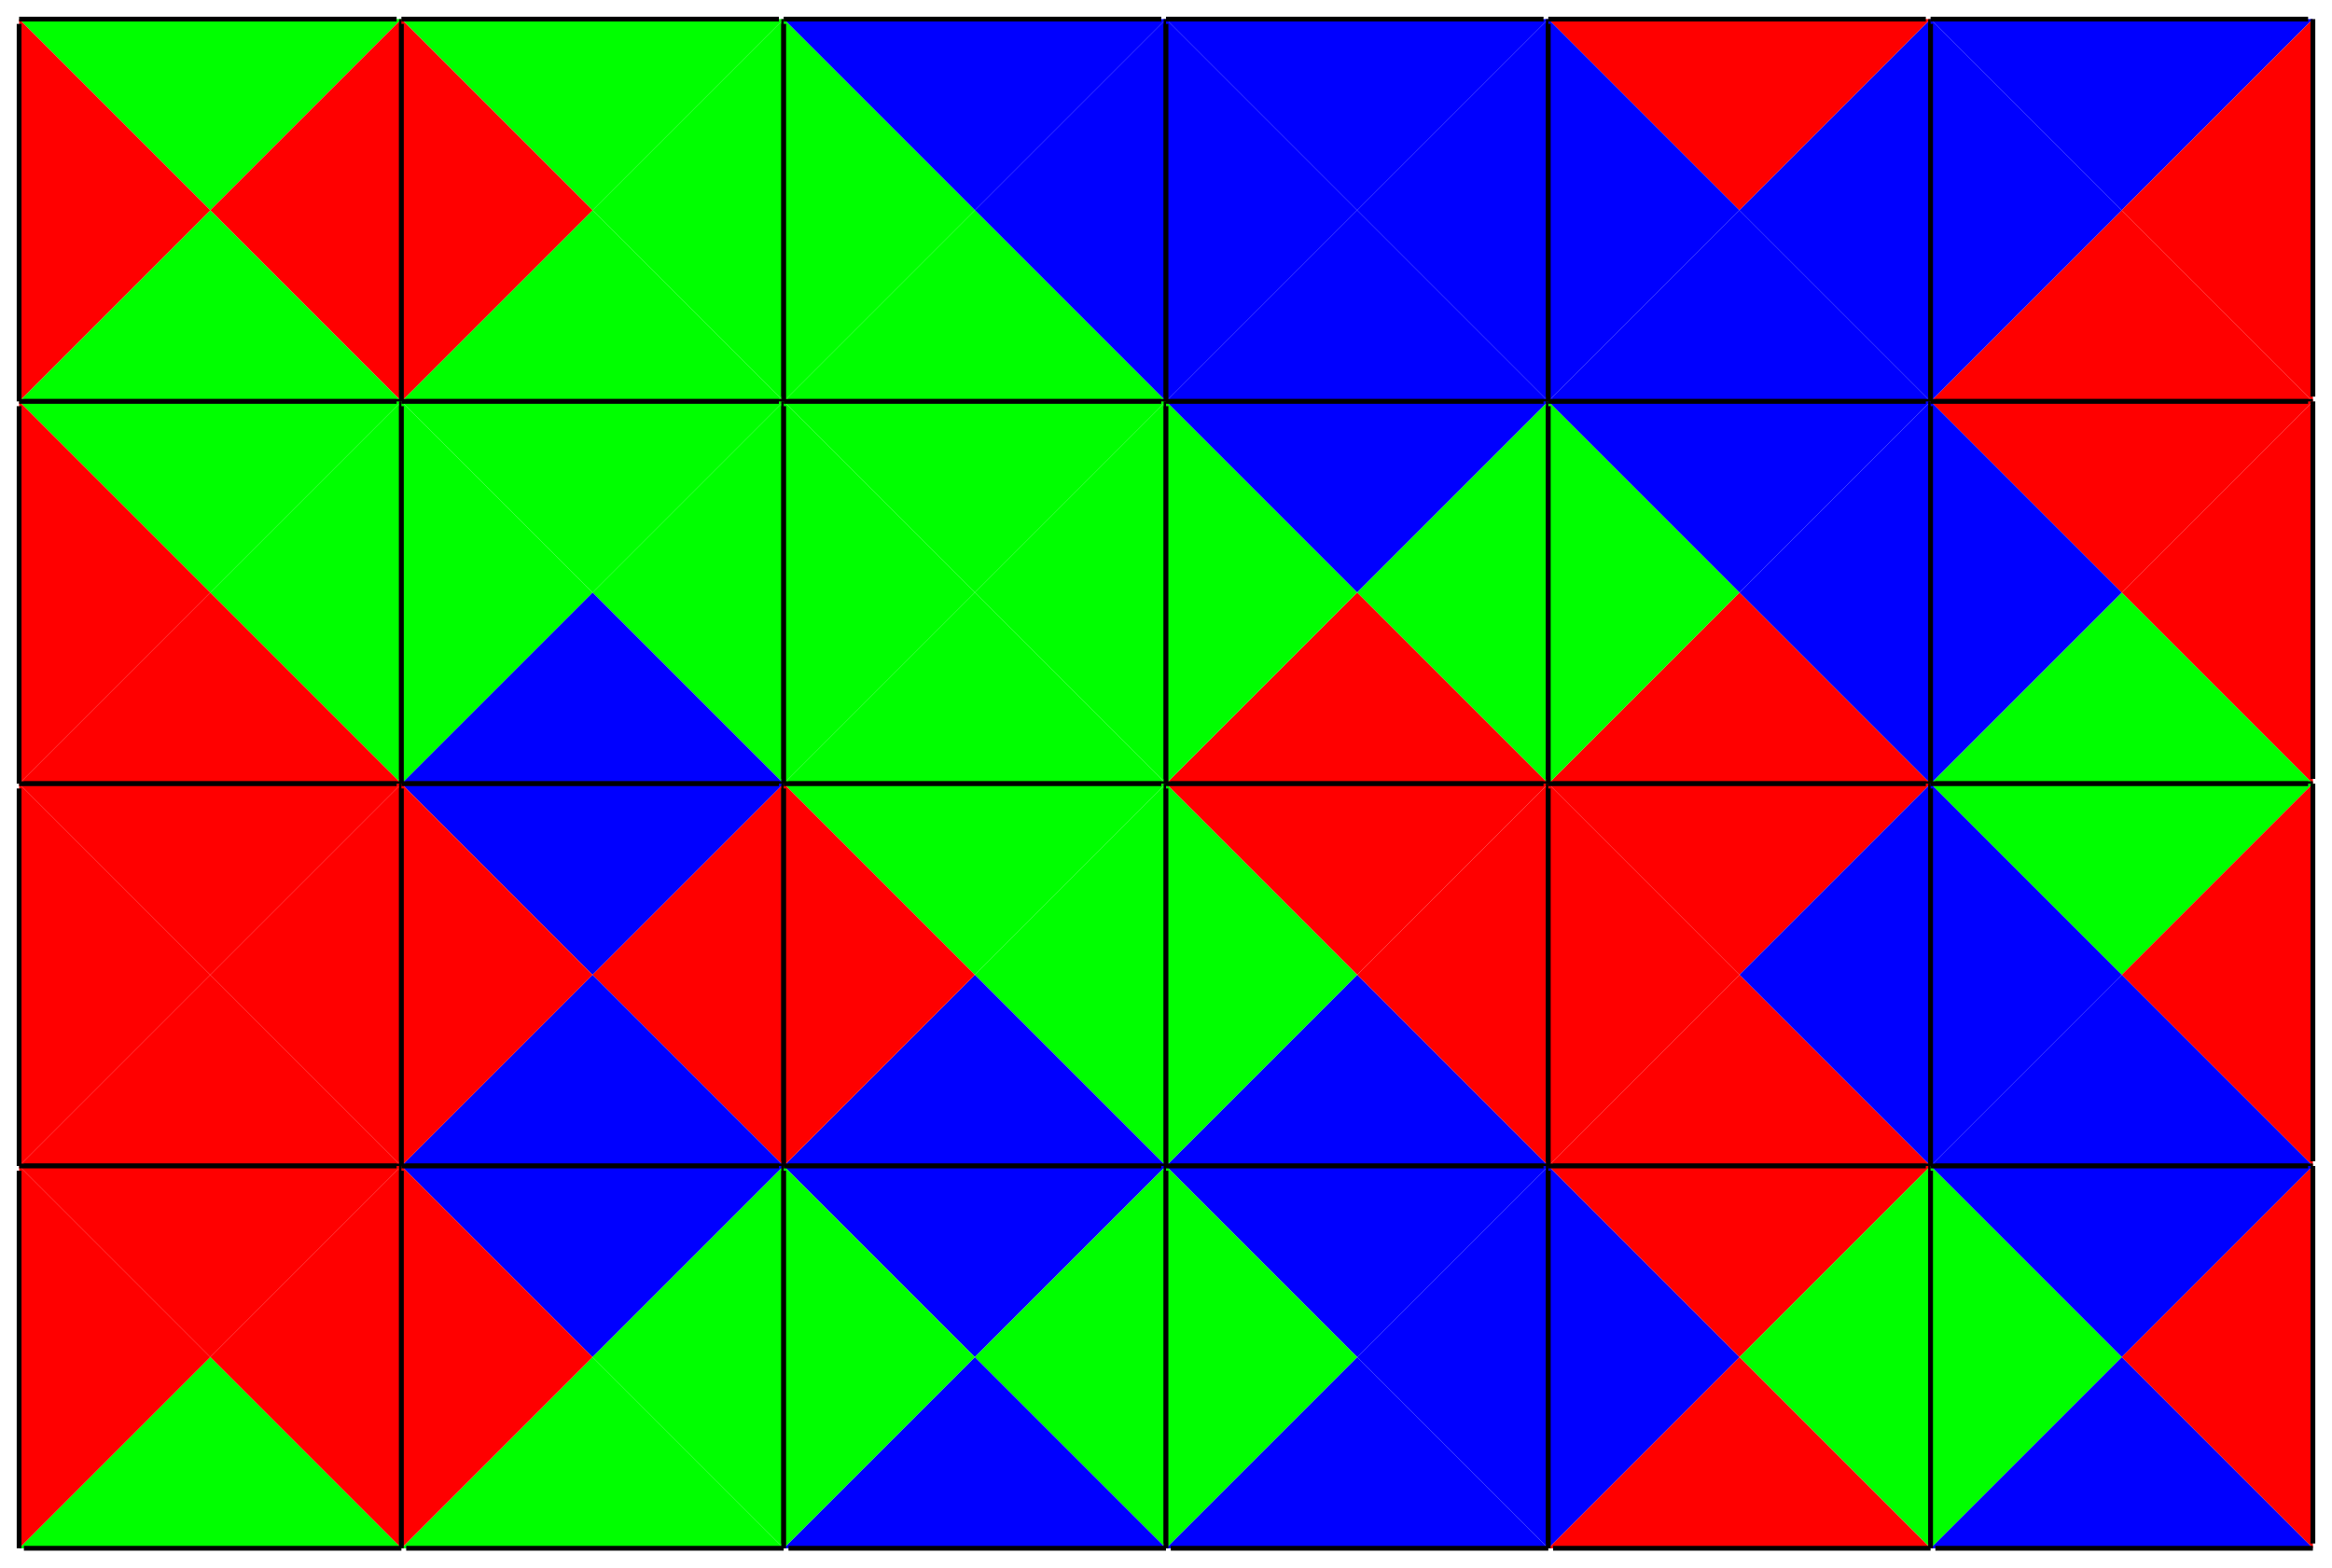
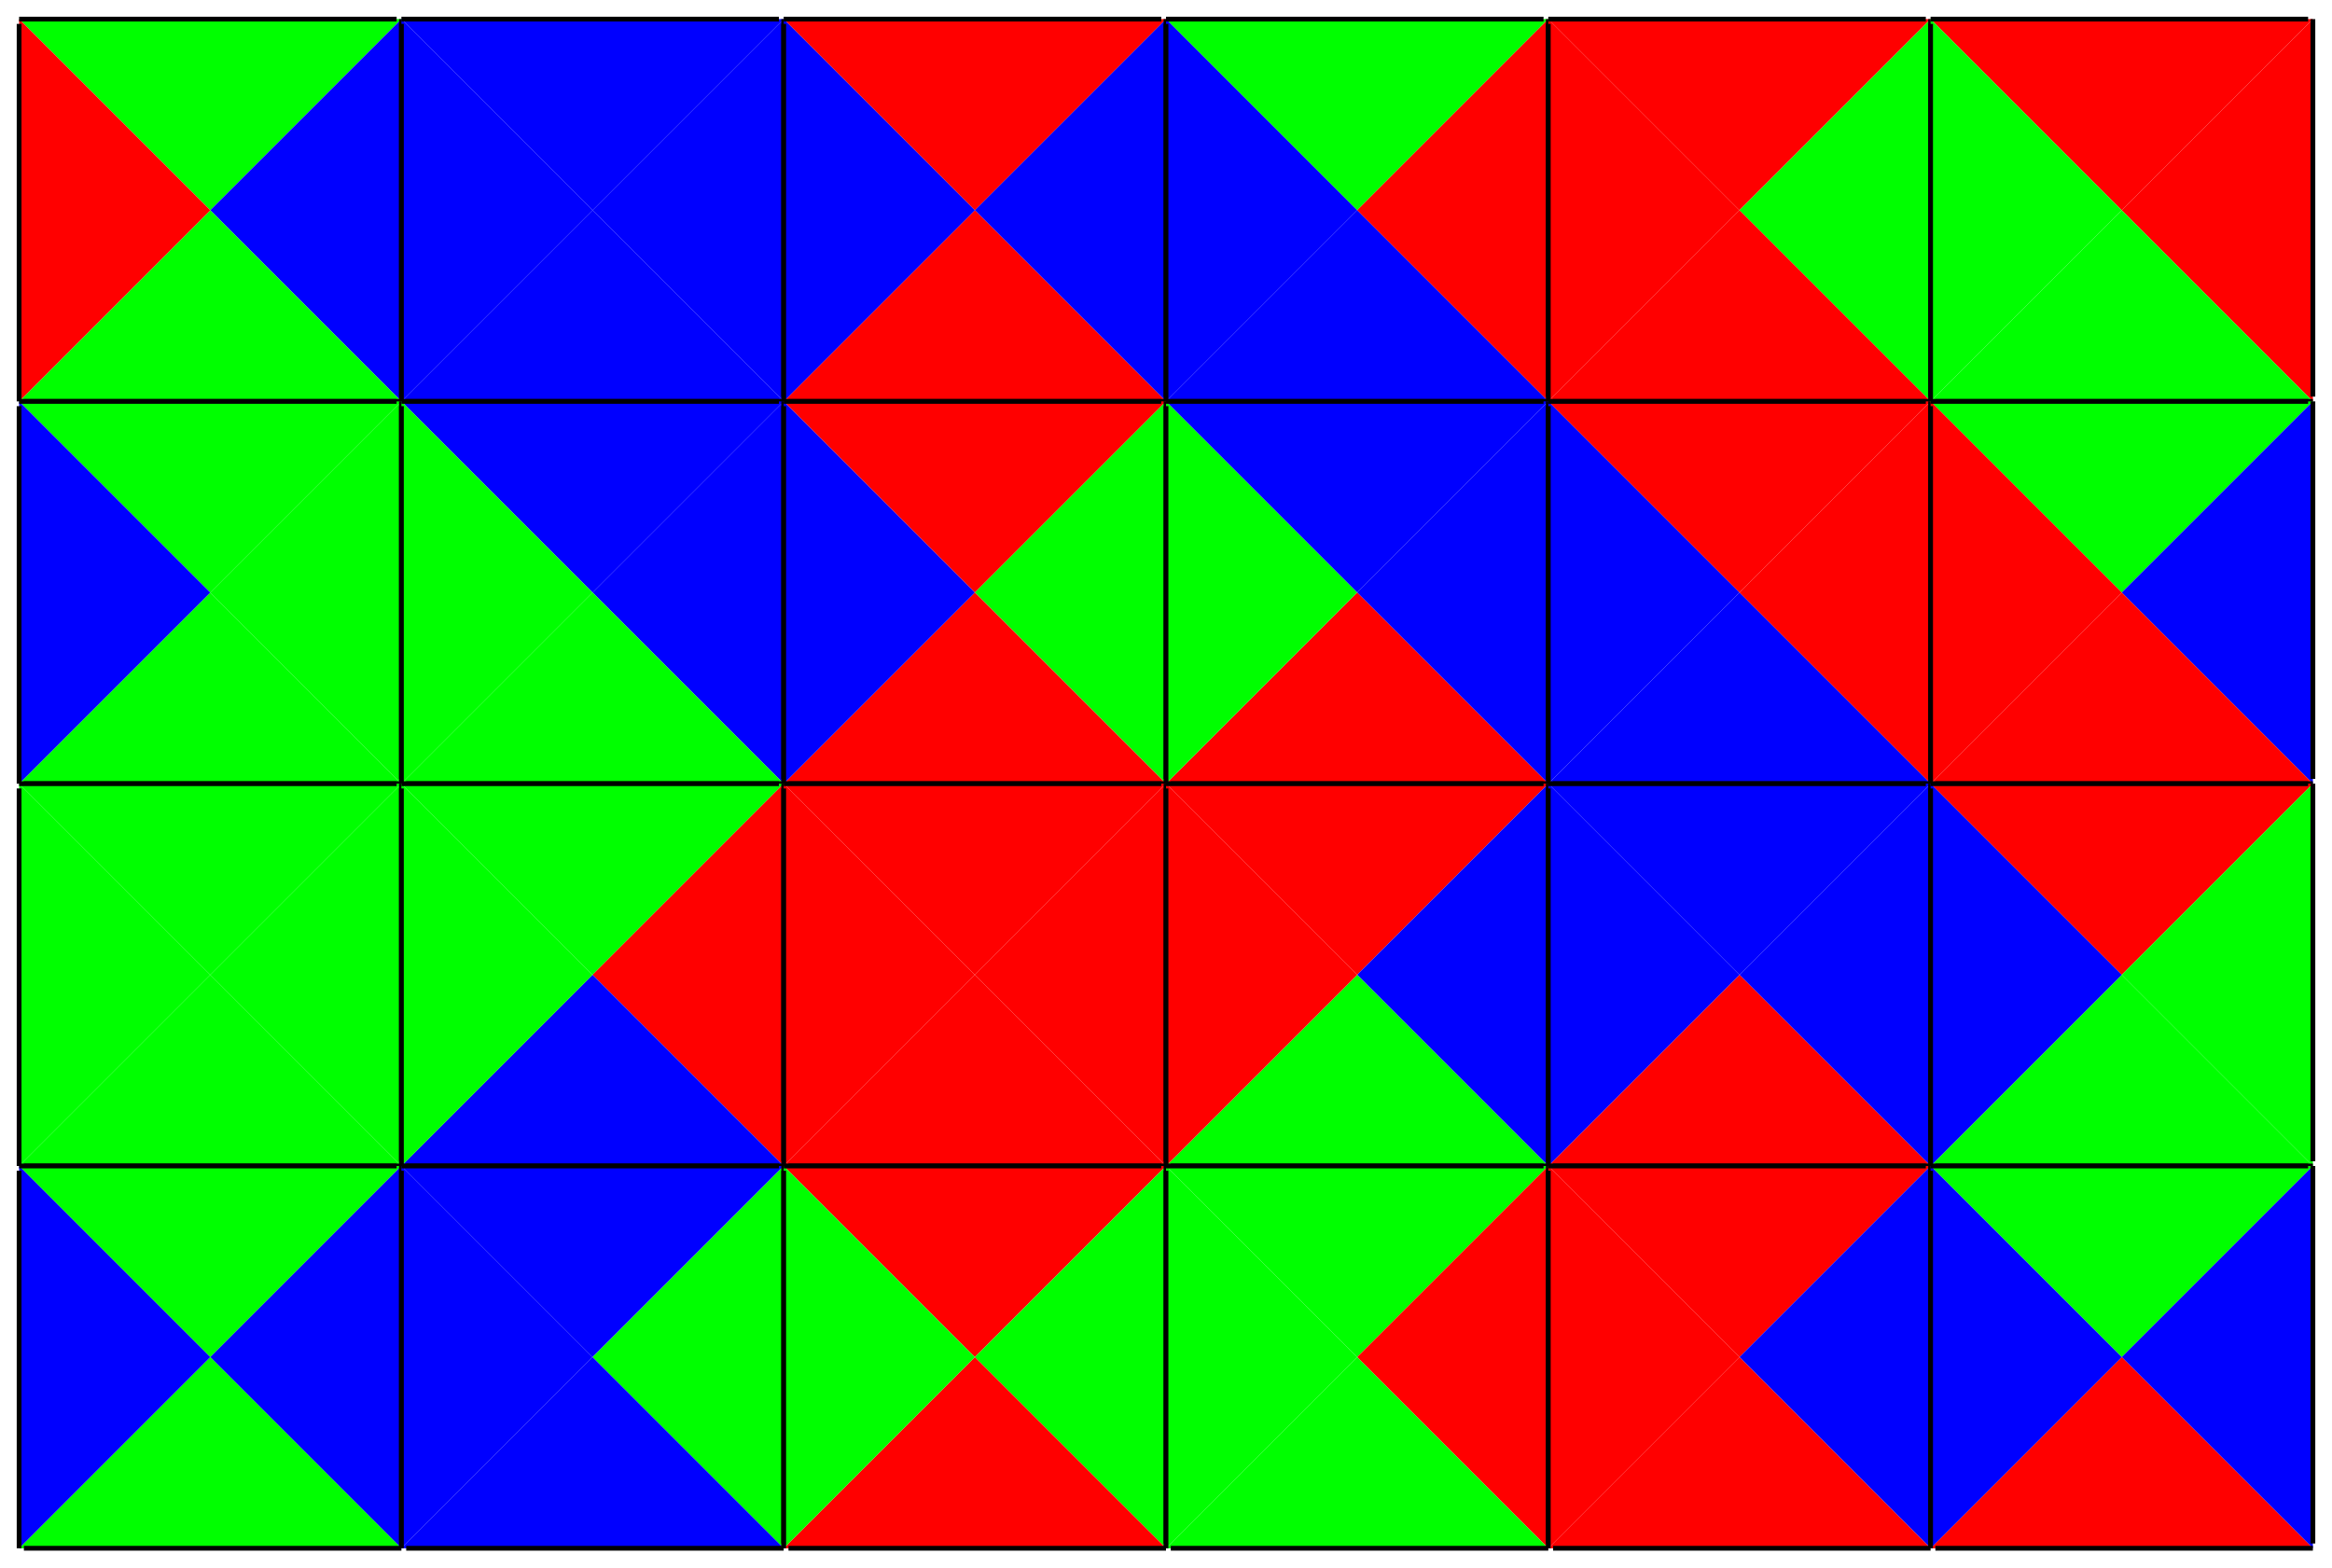
<svg xmlns="http://www.w3.org/2000/svg" width="488" height="328" text-rendering="auto" shape-rendering="auto">
  <defs />
  <g style="fill: rgb(0,255,0); fill-opacity: 1.0; stroke: none" transform="matrix(1,0,0,1,0,0)">
    <path d="M 4 4 L 84 4 L 44 44 M 4 4" />
  </g>
-   <g style="fill: rgb(255,0,0); fill-opacity: 1.0; stroke: none" transform="matrix(1,0,0,1,0,0)">
+   <g style="fill: rgb(0,0,255); fill-opacity: 1.0; stroke: none" transform="matrix(1,0,0,1,0,0)">
    <path d="M 84 4 L 84 84 L 44 44 M 84 4" />
  </g>
  <g style="fill: rgb(0,255,0); fill-opacity: 1.0; stroke: none" transform="matrix(1,0,0,1,0,0)">
    <path d="M 4 84 L 84 84 L 44 44 M 4 84" />
  </g>
  <g style="fill: rgb(255,0,0); fill-opacity: 1.0; stroke: none" transform="matrix(1,0,0,1,0,0)">
    <path d="M 4 4 L 4 84 L 44 44 M 4 4" />
  </g>
  <line x1="4" y1="4" x2="83" y2="4" style="stroke-width: 1.0;stroke: rgb(0,0,0);stroke-opacity: 1.0;" transform="matrix(1,0,0,1,0,0)" />
  <line x1="84" y1="4" x2="84" y2="83" style="stroke-width: 1.0;stroke: rgb(0,0,0);stroke-opacity: 1.0;" transform="matrix(1,0,0,1,0,0)" />
  <line x1="84" y1="84" x2="5" y2="84" style="stroke-width: 1.0;stroke: rgb(0,0,0);stroke-opacity: 1.0;" transform="matrix(1,0,0,1,0,0)" />
  <line x1="4" y1="84" x2="4" y2="5" style="stroke-width: 1.0;stroke: rgb(0,0,0);stroke-opacity: 1.0;" transform="matrix(1,0,0,1,0,0)" />
  <g style="fill: rgb(0,255,0); fill-opacity: 1.0; stroke: none" transform="matrix(1,0,0,1,0,0)">
    <path d="M 4 84 L 84 84 L 44 124 M 4 84" />
  </g>
  <g style="fill: rgb(0,255,0); fill-opacity: 1.0; stroke: none" transform="matrix(1,0,0,1,0,0)">
    <path d="M 84 84 L 84 164 L 44 124 M 84 84" />
  </g>
-   <g style="fill: rgb(255,0,0); fill-opacity: 1.0; stroke: none" transform="matrix(1,0,0,1,0,0)">
+   <g style="fill: rgb(0,255,0); fill-opacity: 1.0; stroke: none" transform="matrix(1,0,0,1,0,0)">
    <path d="M 4 164 L 84 164 L 44 124 M 4 164" />
  </g>
-   <g style="fill: rgb(255,0,0); fill-opacity: 1.0; stroke: none" transform="matrix(1,0,0,1,0,0)">
+   <g style="fill: rgb(0,0,255); fill-opacity: 1.0; stroke: none" transform="matrix(1,0,0,1,0,0)">
    <path d="M 4 84 L 4 164 L 44 124 M 4 84" />
  </g>
  <line x1="4" y1="84" x2="83" y2="84" style="stroke-width: 1.0;stroke: rgb(0,0,0);stroke-opacity: 1.0;" transform="matrix(1,0,0,1,0,0)" />
  <line x1="84" y1="84" x2="84" y2="163" style="stroke-width: 1.0;stroke: rgb(0,0,0);stroke-opacity: 1.0;" transform="matrix(1,0,0,1,0,0)" />
  <line x1="84" y1="164" x2="5" y2="164" style="stroke-width: 1.0;stroke: rgb(0,0,0);stroke-opacity: 1.0;" transform="matrix(1,0,0,1,0,0)" />
  <line x1="4" y1="164" x2="4" y2="85" style="stroke-width: 1.0;stroke: rgb(0,0,0);stroke-opacity: 1.0;" transform="matrix(1,0,0,1,0,0)" />
-   <g style="fill: rgb(255,0,0); fill-opacity: 1.0; stroke: none" transform="matrix(1,0,0,1,0,0)">
+   <g style="fill: rgb(0,255,0); fill-opacity: 1.0; stroke: none" transform="matrix(1,0,0,1,0,0)">
    <path d="M 4 164 L 84 164 L 44 204 M 4 164" />
  </g>
-   <g style="fill: rgb(255,0,0); fill-opacity: 1.0; stroke: none" transform="matrix(1,0,0,1,0,0)">
+   <g style="fill: rgb(0,255,0); fill-opacity: 1.0; stroke: none" transform="matrix(1,0,0,1,0,0)">
    <path d="M 84 164 L 84 244 L 44 204 M 84 164" />
  </g>
-   <g style="fill: rgb(255,0,0); fill-opacity: 1.0; stroke: none" transform="matrix(1,0,0,1,0,0)">
+   <g style="fill: rgb(0,255,0); fill-opacity: 1.0; stroke: none" transform="matrix(1,0,0,1,0,0)">
    <path d="M 4 244 L 84 244 L 44 204 M 4 244" />
  </g>
-   <g style="fill: rgb(255,0,0); fill-opacity: 1.0; stroke: none" transform="matrix(1,0,0,1,0,0)">
+   <g style="fill: rgb(0,255,0); fill-opacity: 1.0; stroke: none" transform="matrix(1,0,0,1,0,0)">
    <path d="M 4 164 L 4 244 L 44 204 M 4 164" />
  </g>
  <line x1="4" y1="164" x2="83" y2="164" style="stroke-width: 1.0;stroke: rgb(0,0,0);stroke-opacity: 1.0;" transform="matrix(1,0,0,1,0,0)" />
  <line x1="84" y1="164" x2="84" y2="243" style="stroke-width: 1.0;stroke: rgb(0,0,0);stroke-opacity: 1.0;" transform="matrix(1,0,0,1,0,0)" />
  <line x1="84" y1="244" x2="5" y2="244" style="stroke-width: 1.0;stroke: rgb(0,0,0);stroke-opacity: 1.0;" transform="matrix(1,0,0,1,0,0)" />
  <line x1="4" y1="244" x2="4" y2="165" style="stroke-width: 1.0;stroke: rgb(0,0,0);stroke-opacity: 1.0;" transform="matrix(1,0,0,1,0,0)" />
-   <g style="fill: rgb(255,0,0); fill-opacity: 1.0; stroke: none" transform="matrix(1,0,0,1,0,0)">
+   <g style="fill: rgb(0,255,0); fill-opacity: 1.0; stroke: none" transform="matrix(1,0,0,1,0,0)">
    <path d="M 4 244 L 84 244 L 44 284 M 4 244" />
  </g>
-   <g style="fill: rgb(255,0,0); fill-opacity: 1.0; stroke: none" transform="matrix(1,0,0,1,0,0)">
+   <g style="fill: rgb(0,0,255); fill-opacity: 1.0; stroke: none" transform="matrix(1,0,0,1,0,0)">
    <path d="M 84 244 L 84 324 L 44 284 M 84 244" />
  </g>
  <g style="fill: rgb(0,255,0); fill-opacity: 1.0; stroke: none" transform="matrix(1,0,0,1,0,0)">
    <path d="M 4 324 L 84 324 L 44 284 M 4 324" />
  </g>
-   <g style="fill: rgb(255,0,0); fill-opacity: 1.0; stroke: none" transform="matrix(1,0,0,1,0,0)">
+   <g style="fill: rgb(0,0,255); fill-opacity: 1.0; stroke: none" transform="matrix(1,0,0,1,0,0)">
    <path d="M 4 244 L 4 324 L 44 284 M 4 244" />
  </g>
  <line x1="4" y1="244" x2="83" y2="244" style="stroke-width: 1.0;stroke: rgb(0,0,0);stroke-opacity: 1.0;" transform="matrix(1,0,0,1,0,0)" />
  <line x1="84" y1="244" x2="84" y2="323" style="stroke-width: 1.0;stroke: rgb(0,0,0);stroke-opacity: 1.0;" transform="matrix(1,0,0,1,0,0)" />
  <line x1="84" y1="324" x2="5" y2="324" style="stroke-width: 1.0;stroke: rgb(0,0,0);stroke-opacity: 1.0;" transform="matrix(1,0,0,1,0,0)" />
  <line x1="4" y1="324" x2="4" y2="245" style="stroke-width: 1.0;stroke: rgb(0,0,0);stroke-opacity: 1.0;" transform="matrix(1,0,0,1,0,0)" />
-   <g style="fill: rgb(0,255,0); fill-opacity: 1.0; stroke: none" transform="matrix(1,0,0,1,0,0)">
+   <g style="fill: rgb(0,0,255); fill-opacity: 1.0; stroke: none" transform="matrix(1,0,0,1,0,0)">
    <path d="M 84 4 L 164 4 L 124 44 M 84 4" />
  </g>
-   <g style="fill: rgb(0,255,0); fill-opacity: 1.0; stroke: none" transform="matrix(1,0,0,1,0,0)">
+   <g style="fill: rgb(0,0,255); fill-opacity: 1.0; stroke: none" transform="matrix(1,0,0,1,0,0)">
    <path d="M 164 4 L 164 84 L 124 44 M 164 4" />
  </g>
-   <g style="fill: rgb(0,255,0); fill-opacity: 1.0; stroke: none" transform="matrix(1,0,0,1,0,0)">
+   <g style="fill: rgb(0,0,255); fill-opacity: 1.0; stroke: none" transform="matrix(1,0,0,1,0,0)">
    <path d="M 84 84 L 164 84 L 124 44 M 84 84" />
  </g>
-   <g style="fill: rgb(255,0,0); fill-opacity: 1.0; stroke: none" transform="matrix(1,0,0,1,0,0)">
+   <g style="fill: rgb(0,0,255); fill-opacity: 1.0; stroke: none" transform="matrix(1,0,0,1,0,0)">
    <path d="M 84 4 L 84 84 L 124 44 M 84 4" />
  </g>
  <line x1="84" y1="4" x2="163" y2="4" style="stroke-width: 1.0;stroke: rgb(0,0,0);stroke-opacity: 1.0;" transform="matrix(1,0,0,1,0,0)" />
  <line x1="164" y1="4" x2="164" y2="83" style="stroke-width: 1.0;stroke: rgb(0,0,0);stroke-opacity: 1.0;" transform="matrix(1,0,0,1,0,0)" />
  <line x1="164" y1="84" x2="85" y2="84" style="stroke-width: 1.0;stroke: rgb(0,0,0);stroke-opacity: 1.0;" transform="matrix(1,0,0,1,0,0)" />
  <line x1="84" y1="84" x2="84" y2="5" style="stroke-width: 1.0;stroke: rgb(0,0,0);stroke-opacity: 1.0;" transform="matrix(1,0,0,1,0,0)" />
-   <g style="fill: rgb(0,255,0); fill-opacity: 1.0; stroke: none" transform="matrix(1,0,0,1,0,0)">
+   <g style="fill: rgb(0,0,255); fill-opacity: 1.0; stroke: none" transform="matrix(1,0,0,1,0,0)">
    <path d="M 84 84 L 164 84 L 124 124 M 84 84" />
  </g>
-   <g style="fill: rgb(0,255,0); fill-opacity: 1.0; stroke: none" transform="matrix(1,0,0,1,0,0)">
+   <g style="fill: rgb(0,0,255); fill-opacity: 1.0; stroke: none" transform="matrix(1,0,0,1,0,0)">
    <path d="M 164 84 L 164 164 L 124 124 M 164 84" />
  </g>
-   <g style="fill: rgb(0,0,255); fill-opacity: 1.0; stroke: none" transform="matrix(1,0,0,1,0,0)">
+   <g style="fill: rgb(0,255,0); fill-opacity: 1.0; stroke: none" transform="matrix(1,0,0,1,0,0)">
    <path d="M 84 164 L 164 164 L 124 124 M 84 164" />
  </g>
  <g style="fill: rgb(0,255,0); fill-opacity: 1.0; stroke: none" transform="matrix(1,0,0,1,0,0)">
    <path d="M 84 84 L 84 164 L 124 124 M 84 84" />
  </g>
  <line x1="84" y1="84" x2="163" y2="84" style="stroke-width: 1.0;stroke: rgb(0,0,0);stroke-opacity: 1.0;" transform="matrix(1,0,0,1,0,0)" />
  <line x1="164" y1="84" x2="164" y2="163" style="stroke-width: 1.0;stroke: rgb(0,0,0);stroke-opacity: 1.0;" transform="matrix(1,0,0,1,0,0)" />
  <line x1="164" y1="164" x2="85" y2="164" style="stroke-width: 1.0;stroke: rgb(0,0,0);stroke-opacity: 1.0;" transform="matrix(1,0,0,1,0,0)" />
  <line x1="84" y1="164" x2="84" y2="85" style="stroke-width: 1.0;stroke: rgb(0,0,0);stroke-opacity: 1.0;" transform="matrix(1,0,0,1,0,0)" />
-   <g style="fill: rgb(0,0,255); fill-opacity: 1.0; stroke: none" transform="matrix(1,0,0,1,0,0)">
+   <g style="fill: rgb(0,255,0); fill-opacity: 1.0; stroke: none" transform="matrix(1,0,0,1,0,0)">
    <path d="M 84 164 L 164 164 L 124 204 M 84 164" />
  </g>
  <g style="fill: rgb(255,0,0); fill-opacity: 1.0; stroke: none" transform="matrix(1,0,0,1,0,0)">
    <path d="M 164 164 L 164 244 L 124 204 M 164 164" />
  </g>
  <g style="fill: rgb(0,0,255); fill-opacity: 1.0; stroke: none" transform="matrix(1,0,0,1,0,0)">
    <path d="M 84 244 L 164 244 L 124 204 M 84 244" />
  </g>
-   <g style="fill: rgb(255,0,0); fill-opacity: 1.0; stroke: none" transform="matrix(1,0,0,1,0,0)">
+   <g style="fill: rgb(0,255,0); fill-opacity: 1.0; stroke: none" transform="matrix(1,0,0,1,0,0)">
    <path d="M 84 164 L 84 244 L 124 204 M 84 164" />
  </g>
  <line x1="84" y1="164" x2="163" y2="164" style="stroke-width: 1.0;stroke: rgb(0,0,0);stroke-opacity: 1.0;" transform="matrix(1,0,0,1,0,0)" />
  <line x1="164" y1="164" x2="164" y2="243" style="stroke-width: 1.0;stroke: rgb(0,0,0);stroke-opacity: 1.0;" transform="matrix(1,0,0,1,0,0)" />
  <line x1="164" y1="244" x2="85" y2="244" style="stroke-width: 1.0;stroke: rgb(0,0,0);stroke-opacity: 1.0;" transform="matrix(1,0,0,1,0,0)" />
  <line x1="84" y1="244" x2="84" y2="165" style="stroke-width: 1.0;stroke: rgb(0,0,0);stroke-opacity: 1.0;" transform="matrix(1,0,0,1,0,0)" />
  <g style="fill: rgb(0,0,255); fill-opacity: 1.0; stroke: none" transform="matrix(1,0,0,1,0,0)">
    <path d="M 84 244 L 164 244 L 124 284 M 84 244" />
  </g>
  <g style="fill: rgb(0,255,0); fill-opacity: 1.0; stroke: none" transform="matrix(1,0,0,1,0,0)">
    <path d="M 164 244 L 164 324 L 124 284 M 164 244" />
  </g>
-   <g style="fill: rgb(0,255,0); fill-opacity: 1.0; stroke: none" transform="matrix(1,0,0,1,0,0)">
+   <g style="fill: rgb(0,0,255); fill-opacity: 1.0; stroke: none" transform="matrix(1,0,0,1,0,0)">
    <path d="M 84 324 L 164 324 L 124 284 M 84 324" />
  </g>
-   <g style="fill: rgb(255,0,0); fill-opacity: 1.0; stroke: none" transform="matrix(1,0,0,1,0,0)">
+   <g style="fill: rgb(0,0,255); fill-opacity: 1.0; stroke: none" transform="matrix(1,0,0,1,0,0)">
    <path d="M 84 244 L 84 324 L 124 284 M 84 244" />
  </g>
  <line x1="84" y1="244" x2="163" y2="244" style="stroke-width: 1.0;stroke: rgb(0,0,0);stroke-opacity: 1.0;" transform="matrix(1,0,0,1,0,0)" />
  <line x1="164" y1="244" x2="164" y2="323" style="stroke-width: 1.0;stroke: rgb(0,0,0);stroke-opacity: 1.0;" transform="matrix(1,0,0,1,0,0)" />
  <line x1="164" y1="324" x2="85" y2="324" style="stroke-width: 1.0;stroke: rgb(0,0,0);stroke-opacity: 1.0;" transform="matrix(1,0,0,1,0,0)" />
  <line x1="84" y1="324" x2="84" y2="245" style="stroke-width: 1.0;stroke: rgb(0,0,0);stroke-opacity: 1.0;" transform="matrix(1,0,0,1,0,0)" />
-   <g style="fill: rgb(0,0,255); fill-opacity: 1.0; stroke: none" transform="matrix(1,0,0,1,0,0)">
+   <g style="fill: rgb(255,0,0); fill-opacity: 1.0; stroke: none" transform="matrix(1,0,0,1,0,0)">
    <path d="M 164 4 L 244 4 L 204 44 M 164 4" />
  </g>
  <g style="fill: rgb(0,0,255); fill-opacity: 1.0; stroke: none" transform="matrix(1,0,0,1,0,0)">
    <path d="M 244 4 L 244 84 L 204 44 M 244 4" />
  </g>
-   <g style="fill: rgb(0,255,0); fill-opacity: 1.0; stroke: none" transform="matrix(1,0,0,1,0,0)">
+   <g style="fill: rgb(255,0,0); fill-opacity: 1.0; stroke: none" transform="matrix(1,0,0,1,0,0)">
    <path d="M 164 84 L 244 84 L 204 44 M 164 84" />
  </g>
-   <g style="fill: rgb(0,255,0); fill-opacity: 1.0; stroke: none" transform="matrix(1,0,0,1,0,0)">
+   <g style="fill: rgb(0,0,255); fill-opacity: 1.0; stroke: none" transform="matrix(1,0,0,1,0,0)">
    <path d="M 164 4 L 164 84 L 204 44 M 164 4" />
  </g>
  <line x1="164" y1="4" x2="243" y2="4" style="stroke-width: 1.0;stroke: rgb(0,0,0);stroke-opacity: 1.0;" transform="matrix(1,0,0,1,0,0)" />
  <line x1="244" y1="4" x2="244" y2="83" style="stroke-width: 1.0;stroke: rgb(0,0,0);stroke-opacity: 1.0;" transform="matrix(1,0,0,1,0,0)" />
  <line x1="244" y1="84" x2="165" y2="84" style="stroke-width: 1.0;stroke: rgb(0,0,0);stroke-opacity: 1.0;" transform="matrix(1,0,0,1,0,0)" />
  <line x1="164" y1="84" x2="164" y2="5" style="stroke-width: 1.0;stroke: rgb(0,0,0);stroke-opacity: 1.0;" transform="matrix(1,0,0,1,0,0)" />
-   <g style="fill: rgb(0,255,0); fill-opacity: 1.0; stroke: none" transform="matrix(1,0,0,1,0,0)">
+   <g style="fill: rgb(255,0,0); fill-opacity: 1.0; stroke: none" transform="matrix(1,0,0,1,0,0)">
    <path d="M 164 84 L 244 84 L 204 124 M 164 84" />
  </g>
  <g style="fill: rgb(0,255,0); fill-opacity: 1.0; stroke: none" transform="matrix(1,0,0,1,0,0)">
    <path d="M 244 84 L 244 164 L 204 124 M 244 84" />
  </g>
-   <g style="fill: rgb(0,255,0); fill-opacity: 1.0; stroke: none" transform="matrix(1,0,0,1,0,0)">
+   <g style="fill: rgb(255,0,0); fill-opacity: 1.0; stroke: none" transform="matrix(1,0,0,1,0,0)">
    <path d="M 164 164 L 244 164 L 204 124 M 164 164" />
  </g>
-   <g style="fill: rgb(0,255,0); fill-opacity: 1.0; stroke: none" transform="matrix(1,0,0,1,0,0)">
+   <g style="fill: rgb(0,0,255); fill-opacity: 1.0; stroke: none" transform="matrix(1,0,0,1,0,0)">
    <path d="M 164 84 L 164 164 L 204 124 M 164 84" />
  </g>
  <line x1="164" y1="84" x2="243" y2="84" style="stroke-width: 1.0;stroke: rgb(0,0,0);stroke-opacity: 1.0;" transform="matrix(1,0,0,1,0,0)" />
  <line x1="244" y1="84" x2="244" y2="163" style="stroke-width: 1.0;stroke: rgb(0,0,0);stroke-opacity: 1.0;" transform="matrix(1,0,0,1,0,0)" />
  <line x1="244" y1="164" x2="165" y2="164" style="stroke-width: 1.0;stroke: rgb(0,0,0);stroke-opacity: 1.0;" transform="matrix(1,0,0,1,0,0)" />
  <line x1="164" y1="164" x2="164" y2="85" style="stroke-width: 1.0;stroke: rgb(0,0,0);stroke-opacity: 1.0;" transform="matrix(1,0,0,1,0,0)" />
-   <g style="fill: rgb(0,255,0); fill-opacity: 1.0; stroke: none" transform="matrix(1,0,0,1,0,0)">
+   <g style="fill: rgb(255,0,0); fill-opacity: 1.0; stroke: none" transform="matrix(1,0,0,1,0,0)">
    <path d="M 164 164 L 244 164 L 204 204 M 164 164" />
  </g>
-   <g style="fill: rgb(0,255,0); fill-opacity: 1.0; stroke: none" transform="matrix(1,0,0,1,0,0)">
+   <g style="fill: rgb(255,0,0); fill-opacity: 1.0; stroke: none" transform="matrix(1,0,0,1,0,0)">
    <path d="M 244 164 L 244 244 L 204 204 M 244 164" />
  </g>
-   <g style="fill: rgb(0,0,255); fill-opacity: 1.0; stroke: none" transform="matrix(1,0,0,1,0,0)">
+   <g style="fill: rgb(255,0,0); fill-opacity: 1.0; stroke: none" transform="matrix(1,0,0,1,0,0)">
    <path d="M 164 244 L 244 244 L 204 204 M 164 244" />
  </g>
  <g style="fill: rgb(255,0,0); fill-opacity: 1.0; stroke: none" transform="matrix(1,0,0,1,0,0)">
    <path d="M 164 164 L 164 244 L 204 204 M 164 164" />
  </g>
  <line x1="164" y1="164" x2="243" y2="164" style="stroke-width: 1.0;stroke: rgb(0,0,0);stroke-opacity: 1.0;" transform="matrix(1,0,0,1,0,0)" />
  <line x1="244" y1="164" x2="244" y2="243" style="stroke-width: 1.0;stroke: rgb(0,0,0);stroke-opacity: 1.0;" transform="matrix(1,0,0,1,0,0)" />
  <line x1="244" y1="244" x2="165" y2="244" style="stroke-width: 1.0;stroke: rgb(0,0,0);stroke-opacity: 1.0;" transform="matrix(1,0,0,1,0,0)" />
  <line x1="164" y1="244" x2="164" y2="165" style="stroke-width: 1.0;stroke: rgb(0,0,0);stroke-opacity: 1.0;" transform="matrix(1,0,0,1,0,0)" />
-   <g style="fill: rgb(0,0,255); fill-opacity: 1.0; stroke: none" transform="matrix(1,0,0,1,0,0)">
+   <g style="fill: rgb(255,0,0); fill-opacity: 1.0; stroke: none" transform="matrix(1,0,0,1,0,0)">
    <path d="M 164 244 L 244 244 L 204 284 M 164 244" />
  </g>
  <g style="fill: rgb(0,255,0); fill-opacity: 1.0; stroke: none" transform="matrix(1,0,0,1,0,0)">
    <path d="M 244 244 L 244 324 L 204 284 M 244 244" />
  </g>
-   <g style="fill: rgb(0,0,255); fill-opacity: 1.0; stroke: none" transform="matrix(1,0,0,1,0,0)">
+   <g style="fill: rgb(255,0,0); fill-opacity: 1.0; stroke: none" transform="matrix(1,0,0,1,0,0)">
    <path d="M 164 324 L 244 324 L 204 284 M 164 324" />
  </g>
  <g style="fill: rgb(0,255,0); fill-opacity: 1.0; stroke: none" transform="matrix(1,0,0,1,0,0)">
    <path d="M 164 244 L 164 324 L 204 284 M 164 244" />
  </g>
  <line x1="164" y1="244" x2="243" y2="244" style="stroke-width: 1.0;stroke: rgb(0,0,0);stroke-opacity: 1.0;" transform="matrix(1,0,0,1,0,0)" />
  <line x1="244" y1="244" x2="244" y2="323" style="stroke-width: 1.0;stroke: rgb(0,0,0);stroke-opacity: 1.0;" transform="matrix(1,0,0,1,0,0)" />
  <line x1="244" y1="324" x2="165" y2="324" style="stroke-width: 1.0;stroke: rgb(0,0,0);stroke-opacity: 1.0;" transform="matrix(1,0,0,1,0,0)" />
  <line x1="164" y1="324" x2="164" y2="245" style="stroke-width: 1.0;stroke: rgb(0,0,0);stroke-opacity: 1.0;" transform="matrix(1,0,0,1,0,0)" />
-   <g style="fill: rgb(0,0,255); fill-opacity: 1.0; stroke: none" transform="matrix(1,0,0,1,0,0)">
+   <g style="fill: rgb(0,255,0); fill-opacity: 1.0; stroke: none" transform="matrix(1,0,0,1,0,0)">
    <path d="M 244 4 L 324 4 L 284 44 M 244 4" />
  </g>
-   <g style="fill: rgb(0,0,255); fill-opacity: 1.0; stroke: none" transform="matrix(1,0,0,1,0,0)">
+   <g style="fill: rgb(255,0,0); fill-opacity: 1.0; stroke: none" transform="matrix(1,0,0,1,0,0)">
    <path d="M 324 4 L 324 84 L 284 44 M 324 4" />
  </g>
  <g style="fill: rgb(0,0,255); fill-opacity: 1.0; stroke: none" transform="matrix(1,0,0,1,0,0)">
    <path d="M 244 84 L 324 84 L 284 44 M 244 84" />
  </g>
  <g style="fill: rgb(0,0,255); fill-opacity: 1.0; stroke: none" transform="matrix(1,0,0,1,0,0)">
    <path d="M 244 4 L 244 84 L 284 44 M 244 4" />
  </g>
  <line x1="244" y1="4" x2="323" y2="4" style="stroke-width: 1.0;stroke: rgb(0,0,0);stroke-opacity: 1.0;" transform="matrix(1,0,0,1,0,0)" />
  <line x1="324" y1="4" x2="324" y2="83" style="stroke-width: 1.0;stroke: rgb(0,0,0);stroke-opacity: 1.0;" transform="matrix(1,0,0,1,0,0)" />
  <line x1="324" y1="84" x2="245" y2="84" style="stroke-width: 1.0;stroke: rgb(0,0,0);stroke-opacity: 1.0;" transform="matrix(1,0,0,1,0,0)" />
  <line x1="244" y1="84" x2="244" y2="5" style="stroke-width: 1.0;stroke: rgb(0,0,0);stroke-opacity: 1.0;" transform="matrix(1,0,0,1,0,0)" />
  <g style="fill: rgb(0,0,255); fill-opacity: 1.0; stroke: none" transform="matrix(1,0,0,1,0,0)">
    <path d="M 244 84 L 324 84 L 284 124 M 244 84" />
  </g>
-   <g style="fill: rgb(0,255,0); fill-opacity: 1.0; stroke: none" transform="matrix(1,0,0,1,0,0)">
+   <g style="fill: rgb(0,0,255); fill-opacity: 1.0; stroke: none" transform="matrix(1,0,0,1,0,0)">
    <path d="M 324 84 L 324 164 L 284 124 M 324 84" />
  </g>
  <g style="fill: rgb(255,0,0); fill-opacity: 1.0; stroke: none" transform="matrix(1,0,0,1,0,0)">
    <path d="M 244 164 L 324 164 L 284 124 M 244 164" />
  </g>
  <g style="fill: rgb(0,255,0); fill-opacity: 1.0; stroke: none" transform="matrix(1,0,0,1,0,0)">
    <path d="M 244 84 L 244 164 L 284 124 M 244 84" />
  </g>
  <line x1="244" y1="84" x2="323" y2="84" style="stroke-width: 1.0;stroke: rgb(0,0,0);stroke-opacity: 1.0;" transform="matrix(1,0,0,1,0,0)" />
  <line x1="324" y1="84" x2="324" y2="163" style="stroke-width: 1.0;stroke: rgb(0,0,0);stroke-opacity: 1.0;" transform="matrix(1,0,0,1,0,0)" />
  <line x1="324" y1="164" x2="245" y2="164" style="stroke-width: 1.0;stroke: rgb(0,0,0);stroke-opacity: 1.0;" transform="matrix(1,0,0,1,0,0)" />
  <line x1="244" y1="164" x2="244" y2="85" style="stroke-width: 1.0;stroke: rgb(0,0,0);stroke-opacity: 1.0;" transform="matrix(1,0,0,1,0,0)" />
  <g style="fill: rgb(255,0,0); fill-opacity: 1.0; stroke: none" transform="matrix(1,0,0,1,0,0)">
    <path d="M 244 164 L 324 164 L 284 204 M 244 164" />
  </g>
-   <g style="fill: rgb(255,0,0); fill-opacity: 1.0; stroke: none" transform="matrix(1,0,0,1,0,0)">
+   <g style="fill: rgb(0,0,255); fill-opacity: 1.0; stroke: none" transform="matrix(1,0,0,1,0,0)">
    <path d="M 324 164 L 324 244 L 284 204 M 324 164" />
  </g>
-   <g style="fill: rgb(0,0,255); fill-opacity: 1.0; stroke: none" transform="matrix(1,0,0,1,0,0)">
+   <g style="fill: rgb(0,255,0); fill-opacity: 1.0; stroke: none" transform="matrix(1,0,0,1,0,0)">
    <path d="M 244 244 L 324 244 L 284 204 M 244 244" />
  </g>
-   <g style="fill: rgb(0,255,0); fill-opacity: 1.0; stroke: none" transform="matrix(1,0,0,1,0,0)">
+   <g style="fill: rgb(255,0,0); fill-opacity: 1.0; stroke: none" transform="matrix(1,0,0,1,0,0)">
    <path d="M 244 164 L 244 244 L 284 204 M 244 164" />
  </g>
  <line x1="244" y1="164" x2="323" y2="164" style="stroke-width: 1.0;stroke: rgb(0,0,0);stroke-opacity: 1.0;" transform="matrix(1,0,0,1,0,0)" />
  <line x1="324" y1="164" x2="324" y2="243" style="stroke-width: 1.0;stroke: rgb(0,0,0);stroke-opacity: 1.0;" transform="matrix(1,0,0,1,0,0)" />
  <line x1="324" y1="244" x2="245" y2="244" style="stroke-width: 1.0;stroke: rgb(0,0,0);stroke-opacity: 1.0;" transform="matrix(1,0,0,1,0,0)" />
  <line x1="244" y1="244" x2="244" y2="165" style="stroke-width: 1.0;stroke: rgb(0,0,0);stroke-opacity: 1.0;" transform="matrix(1,0,0,1,0,0)" />
-   <g style="fill: rgb(0,0,255); fill-opacity: 1.0; stroke: none" transform="matrix(1,0,0,1,0,0)">
+   <g style="fill: rgb(0,255,0); fill-opacity: 1.0; stroke: none" transform="matrix(1,0,0,1,0,0)">
    <path d="M 244 244 L 324 244 L 284 284 M 244 244" />
  </g>
-   <g style="fill: rgb(0,0,255); fill-opacity: 1.0; stroke: none" transform="matrix(1,0,0,1,0,0)">
+   <g style="fill: rgb(255,0,0); fill-opacity: 1.0; stroke: none" transform="matrix(1,0,0,1,0,0)">
    <path d="M 324 244 L 324 324 L 284 284 M 324 244" />
  </g>
-   <g style="fill: rgb(0,0,255); fill-opacity: 1.0; stroke: none" transform="matrix(1,0,0,1,0,0)">
+   <g style="fill: rgb(0,255,0); fill-opacity: 1.0; stroke: none" transform="matrix(1,0,0,1,0,0)">
    <path d="M 244 324 L 324 324 L 284 284 M 244 324" />
  </g>
  <g style="fill: rgb(0,255,0); fill-opacity: 1.0; stroke: none" transform="matrix(1,0,0,1,0,0)">
    <path d="M 244 244 L 244 324 L 284 284 M 244 244" />
  </g>
  <line x1="244" y1="244" x2="323" y2="244" style="stroke-width: 1.0;stroke: rgb(0,0,0);stroke-opacity: 1.0;" transform="matrix(1,0,0,1,0,0)" />
  <line x1="324" y1="244" x2="324" y2="323" style="stroke-width: 1.0;stroke: rgb(0,0,0);stroke-opacity: 1.0;" transform="matrix(1,0,0,1,0,0)" />
  <line x1="324" y1="324" x2="245" y2="324" style="stroke-width: 1.0;stroke: rgb(0,0,0);stroke-opacity: 1.0;" transform="matrix(1,0,0,1,0,0)" />
  <line x1="244" y1="324" x2="244" y2="245" style="stroke-width: 1.0;stroke: rgb(0,0,0);stroke-opacity: 1.0;" transform="matrix(1,0,0,1,0,0)" />
  <g style="fill: rgb(255,0,0); fill-opacity: 1.0; stroke: none" transform="matrix(1,0,0,1,0,0)">
    <path d="M 324 4 L 404 4 L 364 44 M 324 4" />
  </g>
-   <g style="fill: rgb(0,0,255); fill-opacity: 1.0; stroke: none" transform="matrix(1,0,0,1,0,0)">
+   <g style="fill: rgb(0,255,0); fill-opacity: 1.0; stroke: none" transform="matrix(1,0,0,1,0,0)">
    <path d="M 404 4 L 404 84 L 364 44 M 404 4" />
  </g>
-   <g style="fill: rgb(0,0,255); fill-opacity: 1.0; stroke: none" transform="matrix(1,0,0,1,0,0)">
+   <g style="fill: rgb(255,0,0); fill-opacity: 1.0; stroke: none" transform="matrix(1,0,0,1,0,0)">
    <path d="M 324 84 L 404 84 L 364 44 M 324 84" />
  </g>
-   <g style="fill: rgb(0,0,255); fill-opacity: 1.0; stroke: none" transform="matrix(1,0,0,1,0,0)">
+   <g style="fill: rgb(255,0,0); fill-opacity: 1.0; stroke: none" transform="matrix(1,0,0,1,0,0)">
    <path d="M 324 4 L 324 84 L 364 44 M 324 4" />
  </g>
  <line x1="324" y1="4" x2="403" y2="4" style="stroke-width: 1.0;stroke: rgb(0,0,0);stroke-opacity: 1.0;" transform="matrix(1,0,0,1,0,0)" />
  <line x1="404" y1="4" x2="404" y2="83" style="stroke-width: 1.0;stroke: rgb(0,0,0);stroke-opacity: 1.0;" transform="matrix(1,0,0,1,0,0)" />
  <line x1="404" y1="84" x2="325" y2="84" style="stroke-width: 1.0;stroke: rgb(0,0,0);stroke-opacity: 1.0;" transform="matrix(1,0,0,1,0,0)" />
  <line x1="324" y1="84" x2="324" y2="5" style="stroke-width: 1.0;stroke: rgb(0,0,0);stroke-opacity: 1.0;" transform="matrix(1,0,0,1,0,0)" />
-   <g style="fill: rgb(0,0,255); fill-opacity: 1.0; stroke: none" transform="matrix(1,0,0,1,0,0)">
+   <g style="fill: rgb(255,0,0); fill-opacity: 1.0; stroke: none" transform="matrix(1,0,0,1,0,0)">
    <path d="M 324 84 L 404 84 L 364 124 M 324 84" />
  </g>
-   <g style="fill: rgb(0,0,255); fill-opacity: 1.0; stroke: none" transform="matrix(1,0,0,1,0,0)">
+   <g style="fill: rgb(255,0,0); fill-opacity: 1.0; stroke: none" transform="matrix(1,0,0,1,0,0)">
    <path d="M 404 84 L 404 164 L 364 124 M 404 84" />
  </g>
-   <g style="fill: rgb(255,0,0); fill-opacity: 1.0; stroke: none" transform="matrix(1,0,0,1,0,0)">
+   <g style="fill: rgb(0,0,255); fill-opacity: 1.0; stroke: none" transform="matrix(1,0,0,1,0,0)">
    <path d="M 324 164 L 404 164 L 364 124 M 324 164" />
  </g>
-   <g style="fill: rgb(0,255,0); fill-opacity: 1.0; stroke: none" transform="matrix(1,0,0,1,0,0)">
+   <g style="fill: rgb(0,0,255); fill-opacity: 1.0; stroke: none" transform="matrix(1,0,0,1,0,0)">
    <path d="M 324 84 L 324 164 L 364 124 M 324 84" />
  </g>
  <line x1="324" y1="84" x2="403" y2="84" style="stroke-width: 1.0;stroke: rgb(0,0,0);stroke-opacity: 1.0;" transform="matrix(1,0,0,1,0,0)" />
  <line x1="404" y1="84" x2="404" y2="163" style="stroke-width: 1.0;stroke: rgb(0,0,0);stroke-opacity: 1.0;" transform="matrix(1,0,0,1,0,0)" />
  <line x1="404" y1="164" x2="325" y2="164" style="stroke-width: 1.0;stroke: rgb(0,0,0);stroke-opacity: 1.0;" transform="matrix(1,0,0,1,0,0)" />
  <line x1="324" y1="164" x2="324" y2="85" style="stroke-width: 1.0;stroke: rgb(0,0,0);stroke-opacity: 1.0;" transform="matrix(1,0,0,1,0,0)" />
-   <g style="fill: rgb(255,0,0); fill-opacity: 1.0; stroke: none" transform="matrix(1,0,0,1,0,0)">
+   <g style="fill: rgb(0,0,255); fill-opacity: 1.0; stroke: none" transform="matrix(1,0,0,1,0,0)">
    <path d="M 324 164 L 404 164 L 364 204 M 324 164" />
  </g>
  <g style="fill: rgb(0,0,255); fill-opacity: 1.0; stroke: none" transform="matrix(1,0,0,1,0,0)">
    <path d="M 404 164 L 404 244 L 364 204 M 404 164" />
  </g>
  <g style="fill: rgb(255,0,0); fill-opacity: 1.0; stroke: none" transform="matrix(1,0,0,1,0,0)">
    <path d="M 324 244 L 404 244 L 364 204 M 324 244" />
  </g>
-   <g style="fill: rgb(255,0,0); fill-opacity: 1.0; stroke: none" transform="matrix(1,0,0,1,0,0)">
+   <g style="fill: rgb(0,0,255); fill-opacity: 1.0; stroke: none" transform="matrix(1,0,0,1,0,0)">
    <path d="M 324 164 L 324 244 L 364 204 M 324 164" />
  </g>
  <line x1="324" y1="164" x2="403" y2="164" style="stroke-width: 1.0;stroke: rgb(0,0,0);stroke-opacity: 1.0;" transform="matrix(1,0,0,1,0,0)" />
  <line x1="404" y1="164" x2="404" y2="243" style="stroke-width: 1.0;stroke: rgb(0,0,0);stroke-opacity: 1.0;" transform="matrix(1,0,0,1,0,0)" />
  <line x1="404" y1="244" x2="325" y2="244" style="stroke-width: 1.0;stroke: rgb(0,0,0);stroke-opacity: 1.0;" transform="matrix(1,0,0,1,0,0)" />
  <line x1="324" y1="244" x2="324" y2="165" style="stroke-width: 1.0;stroke: rgb(0,0,0);stroke-opacity: 1.0;" transform="matrix(1,0,0,1,0,0)" />
  <g style="fill: rgb(255,0,0); fill-opacity: 1.0; stroke: none" transform="matrix(1,0,0,1,0,0)">
    <path d="M 324 244 L 404 244 L 364 284 M 324 244" />
  </g>
-   <g style="fill: rgb(0,255,0); fill-opacity: 1.0; stroke: none" transform="matrix(1,0,0,1,0,0)">
+   <g style="fill: rgb(0,0,255); fill-opacity: 1.0; stroke: none" transform="matrix(1,0,0,1,0,0)">
    <path d="M 404 244 L 404 324 L 364 284 M 404 244" />
  </g>
  <g style="fill: rgb(255,0,0); fill-opacity: 1.0; stroke: none" transform="matrix(1,0,0,1,0,0)">
    <path d="M 324 324 L 404 324 L 364 284 M 324 324" />
  </g>
-   <g style="fill: rgb(0,0,255); fill-opacity: 1.0; stroke: none" transform="matrix(1,0,0,1,0,0)">
+   <g style="fill: rgb(255,0,0); fill-opacity: 1.0; stroke: none" transform="matrix(1,0,0,1,0,0)">
    <path d="M 324 244 L 324 324 L 364 284 M 324 244" />
  </g>
  <line x1="324" y1="244" x2="403" y2="244" style="stroke-width: 1.0;stroke: rgb(0,0,0);stroke-opacity: 1.0;" transform="matrix(1,0,0,1,0,0)" />
  <line x1="404" y1="244" x2="404" y2="323" style="stroke-width: 1.0;stroke: rgb(0,0,0);stroke-opacity: 1.0;" transform="matrix(1,0,0,1,0,0)" />
  <line x1="404" y1="324" x2="325" y2="324" style="stroke-width: 1.0;stroke: rgb(0,0,0);stroke-opacity: 1.0;" transform="matrix(1,0,0,1,0,0)" />
  <line x1="324" y1="324" x2="324" y2="245" style="stroke-width: 1.0;stroke: rgb(0,0,0);stroke-opacity: 1.0;" transform="matrix(1,0,0,1,0,0)" />
-   <g style="fill: rgb(0,0,255); fill-opacity: 1.0; stroke: none" transform="matrix(1,0,0,1,0,0)">
+   <g style="fill: rgb(255,0,0); fill-opacity: 1.0; stroke: none" transform="matrix(1,0,0,1,0,0)">
    <path d="M 404 4 L 484 4 L 444 44 M 404 4" />
  </g>
  <g style="fill: rgb(255,0,0); fill-opacity: 1.0; stroke: none" transform="matrix(1,0,0,1,0,0)">
    <path d="M 484 4 L 484 84 L 444 44 M 484 4" />
  </g>
-   <g style="fill: rgb(255,0,0); fill-opacity: 1.0; stroke: none" transform="matrix(1,0,0,1,0,0)">
+   <g style="fill: rgb(0,255,0); fill-opacity: 1.0; stroke: none" transform="matrix(1,0,0,1,0,0)">
    <path d="M 404 84 L 484 84 L 444 44 M 404 84" />
  </g>
-   <g style="fill: rgb(0,0,255); fill-opacity: 1.0; stroke: none" transform="matrix(1,0,0,1,0,0)">
+   <g style="fill: rgb(0,255,0); fill-opacity: 1.0; stroke: none" transform="matrix(1,0,0,1,0,0)">
    <path d="M 404 4 L 404 84 L 444 44 M 404 4" />
  </g>
  <line x1="404" y1="4" x2="483" y2="4" style="stroke-width: 1.0;stroke: rgb(0,0,0);stroke-opacity: 1.0;" transform="matrix(1,0,0,1,0,0)" />
  <line x1="484" y1="4" x2="484" y2="83" style="stroke-width: 1.0;stroke: rgb(0,0,0);stroke-opacity: 1.0;" transform="matrix(1,0,0,1,0,0)" />
  <line x1="484" y1="84" x2="405" y2="84" style="stroke-width: 1.0;stroke: rgb(0,0,0);stroke-opacity: 1.0;" transform="matrix(1,0,0,1,0,0)" />
  <line x1="404" y1="84" x2="404" y2="5" style="stroke-width: 1.0;stroke: rgb(0,0,0);stroke-opacity: 1.0;" transform="matrix(1,0,0,1,0,0)" />
-   <g style="fill: rgb(255,0,0); fill-opacity: 1.0; stroke: none" transform="matrix(1,0,0,1,0,0)">
+   <g style="fill: rgb(0,255,0); fill-opacity: 1.0; stroke: none" transform="matrix(1,0,0,1,0,0)">
    <path d="M 404 84 L 484 84 L 444 124 M 404 84" />
  </g>
-   <g style="fill: rgb(255,0,0); fill-opacity: 1.0; stroke: none" transform="matrix(1,0,0,1,0,0)">
+   <g style="fill: rgb(0,0,255); fill-opacity: 1.0; stroke: none" transform="matrix(1,0,0,1,0,0)">
    <path d="M 484 84 L 484 164 L 444 124 M 484 84" />
  </g>
-   <g style="fill: rgb(0,255,0); fill-opacity: 1.0; stroke: none" transform="matrix(1,0,0,1,0,0)">
+   <g style="fill: rgb(255,0,0); fill-opacity: 1.0; stroke: none" transform="matrix(1,0,0,1,0,0)">
    <path d="M 404 164 L 484 164 L 444 124 M 404 164" />
  </g>
-   <g style="fill: rgb(0,0,255); fill-opacity: 1.0; stroke: none" transform="matrix(1,0,0,1,0,0)">
+   <g style="fill: rgb(255,0,0); fill-opacity: 1.0; stroke: none" transform="matrix(1,0,0,1,0,0)">
    <path d="M 404 84 L 404 164 L 444 124 M 404 84" />
  </g>
  <line x1="404" y1="84" x2="483" y2="84" style="stroke-width: 1.0;stroke: rgb(0,0,0);stroke-opacity: 1.0;" transform="matrix(1,0,0,1,0,0)" />
  <line x1="484" y1="84" x2="484" y2="163" style="stroke-width: 1.0;stroke: rgb(0,0,0);stroke-opacity: 1.0;" transform="matrix(1,0,0,1,0,0)" />
  <line x1="484" y1="164" x2="405" y2="164" style="stroke-width: 1.0;stroke: rgb(0,0,0);stroke-opacity: 1.0;" transform="matrix(1,0,0,1,0,0)" />
  <line x1="404" y1="164" x2="404" y2="85" style="stroke-width: 1.0;stroke: rgb(0,0,0);stroke-opacity: 1.0;" transform="matrix(1,0,0,1,0,0)" />
-   <g style="fill: rgb(0,255,0); fill-opacity: 1.0; stroke: none" transform="matrix(1,0,0,1,0,0)">
+   <g style="fill: rgb(255,0,0); fill-opacity: 1.0; stroke: none" transform="matrix(1,0,0,1,0,0)">
    <path d="M 404 164 L 484 164 L 444 204 M 404 164" />
  </g>
-   <g style="fill: rgb(255,0,0); fill-opacity: 1.0; stroke: none" transform="matrix(1,0,0,1,0,0)">
+   <g style="fill: rgb(0,255,0); fill-opacity: 1.0; stroke: none" transform="matrix(1,0,0,1,0,0)">
    <path d="M 484 164 L 484 244 L 444 204 M 484 164" />
  </g>
-   <g style="fill: rgb(0,0,255); fill-opacity: 1.0; stroke: none" transform="matrix(1,0,0,1,0,0)">
+   <g style="fill: rgb(0,255,0); fill-opacity: 1.0; stroke: none" transform="matrix(1,0,0,1,0,0)">
    <path d="M 404 244 L 484 244 L 444 204 M 404 244" />
  </g>
  <g style="fill: rgb(0,0,255); fill-opacity: 1.0; stroke: none" transform="matrix(1,0,0,1,0,0)">
    <path d="M 404 164 L 404 244 L 444 204 M 404 164" />
  </g>
  <line x1="404" y1="164" x2="483" y2="164" style="stroke-width: 1.0;stroke: rgb(0,0,0);stroke-opacity: 1.0;" transform="matrix(1,0,0,1,0,0)" />
  <line x1="484" y1="164" x2="484" y2="243" style="stroke-width: 1.0;stroke: rgb(0,0,0);stroke-opacity: 1.0;" transform="matrix(1,0,0,1,0,0)" />
  <line x1="484" y1="244" x2="405" y2="244" style="stroke-width: 1.0;stroke: rgb(0,0,0);stroke-opacity: 1.0;" transform="matrix(1,0,0,1,0,0)" />
  <line x1="404" y1="244" x2="404" y2="165" style="stroke-width: 1.0;stroke: rgb(0,0,0);stroke-opacity: 1.0;" transform="matrix(1,0,0,1,0,0)" />
-   <g style="fill: rgb(0,0,255); fill-opacity: 1.0; stroke: none" transform="matrix(1,0,0,1,0,0)">
+   <g style="fill: rgb(0,255,0); fill-opacity: 1.0; stroke: none" transform="matrix(1,0,0,1,0,0)">
    <path d="M 404 244 L 484 244 L 444 284 M 404 244" />
  </g>
-   <g style="fill: rgb(255,0,0); fill-opacity: 1.0; stroke: none" transform="matrix(1,0,0,1,0,0)">
+   <g style="fill: rgb(0,0,255); fill-opacity: 1.0; stroke: none" transform="matrix(1,0,0,1,0,0)">
    <path d="M 484 244 L 484 324 L 444 284 M 484 244" />
  </g>
-   <g style="fill: rgb(0,0,255); fill-opacity: 1.0; stroke: none" transform="matrix(1,0,0,1,0,0)">
+   <g style="fill: rgb(255,0,0); fill-opacity: 1.0; stroke: none" transform="matrix(1,0,0,1,0,0)">
    <path d="M 404 324 L 484 324 L 444 284 M 404 324" />
  </g>
-   <g style="fill: rgb(0,255,0); fill-opacity: 1.0; stroke: none" transform="matrix(1,0,0,1,0,0)">
+   <g style="fill: rgb(0,0,255); fill-opacity: 1.0; stroke: none" transform="matrix(1,0,0,1,0,0)">
    <path d="M 404 244 L 404 324 L 444 284 M 404 244" />
  </g>
  <line x1="404" y1="244" x2="483" y2="244" style="stroke-width: 1.0;stroke: rgb(0,0,0);stroke-opacity: 1.0;" transform="matrix(1,0,0,1,0,0)" />
  <line x1="484" y1="244" x2="484" y2="323" style="stroke-width: 1.0;stroke: rgb(0,0,0);stroke-opacity: 1.0;" transform="matrix(1,0,0,1,0,0)" />
  <line x1="484" y1="324" x2="405" y2="324" style="stroke-width: 1.0;stroke: rgb(0,0,0);stroke-opacity: 1.0;" transform="matrix(1,0,0,1,0,0)" />
  <line x1="404" y1="324" x2="404" y2="245" style="stroke-width: 1.0;stroke: rgb(0,0,0);stroke-opacity: 1.0;" transform="matrix(1,0,0,1,0,0)" />
</svg>
